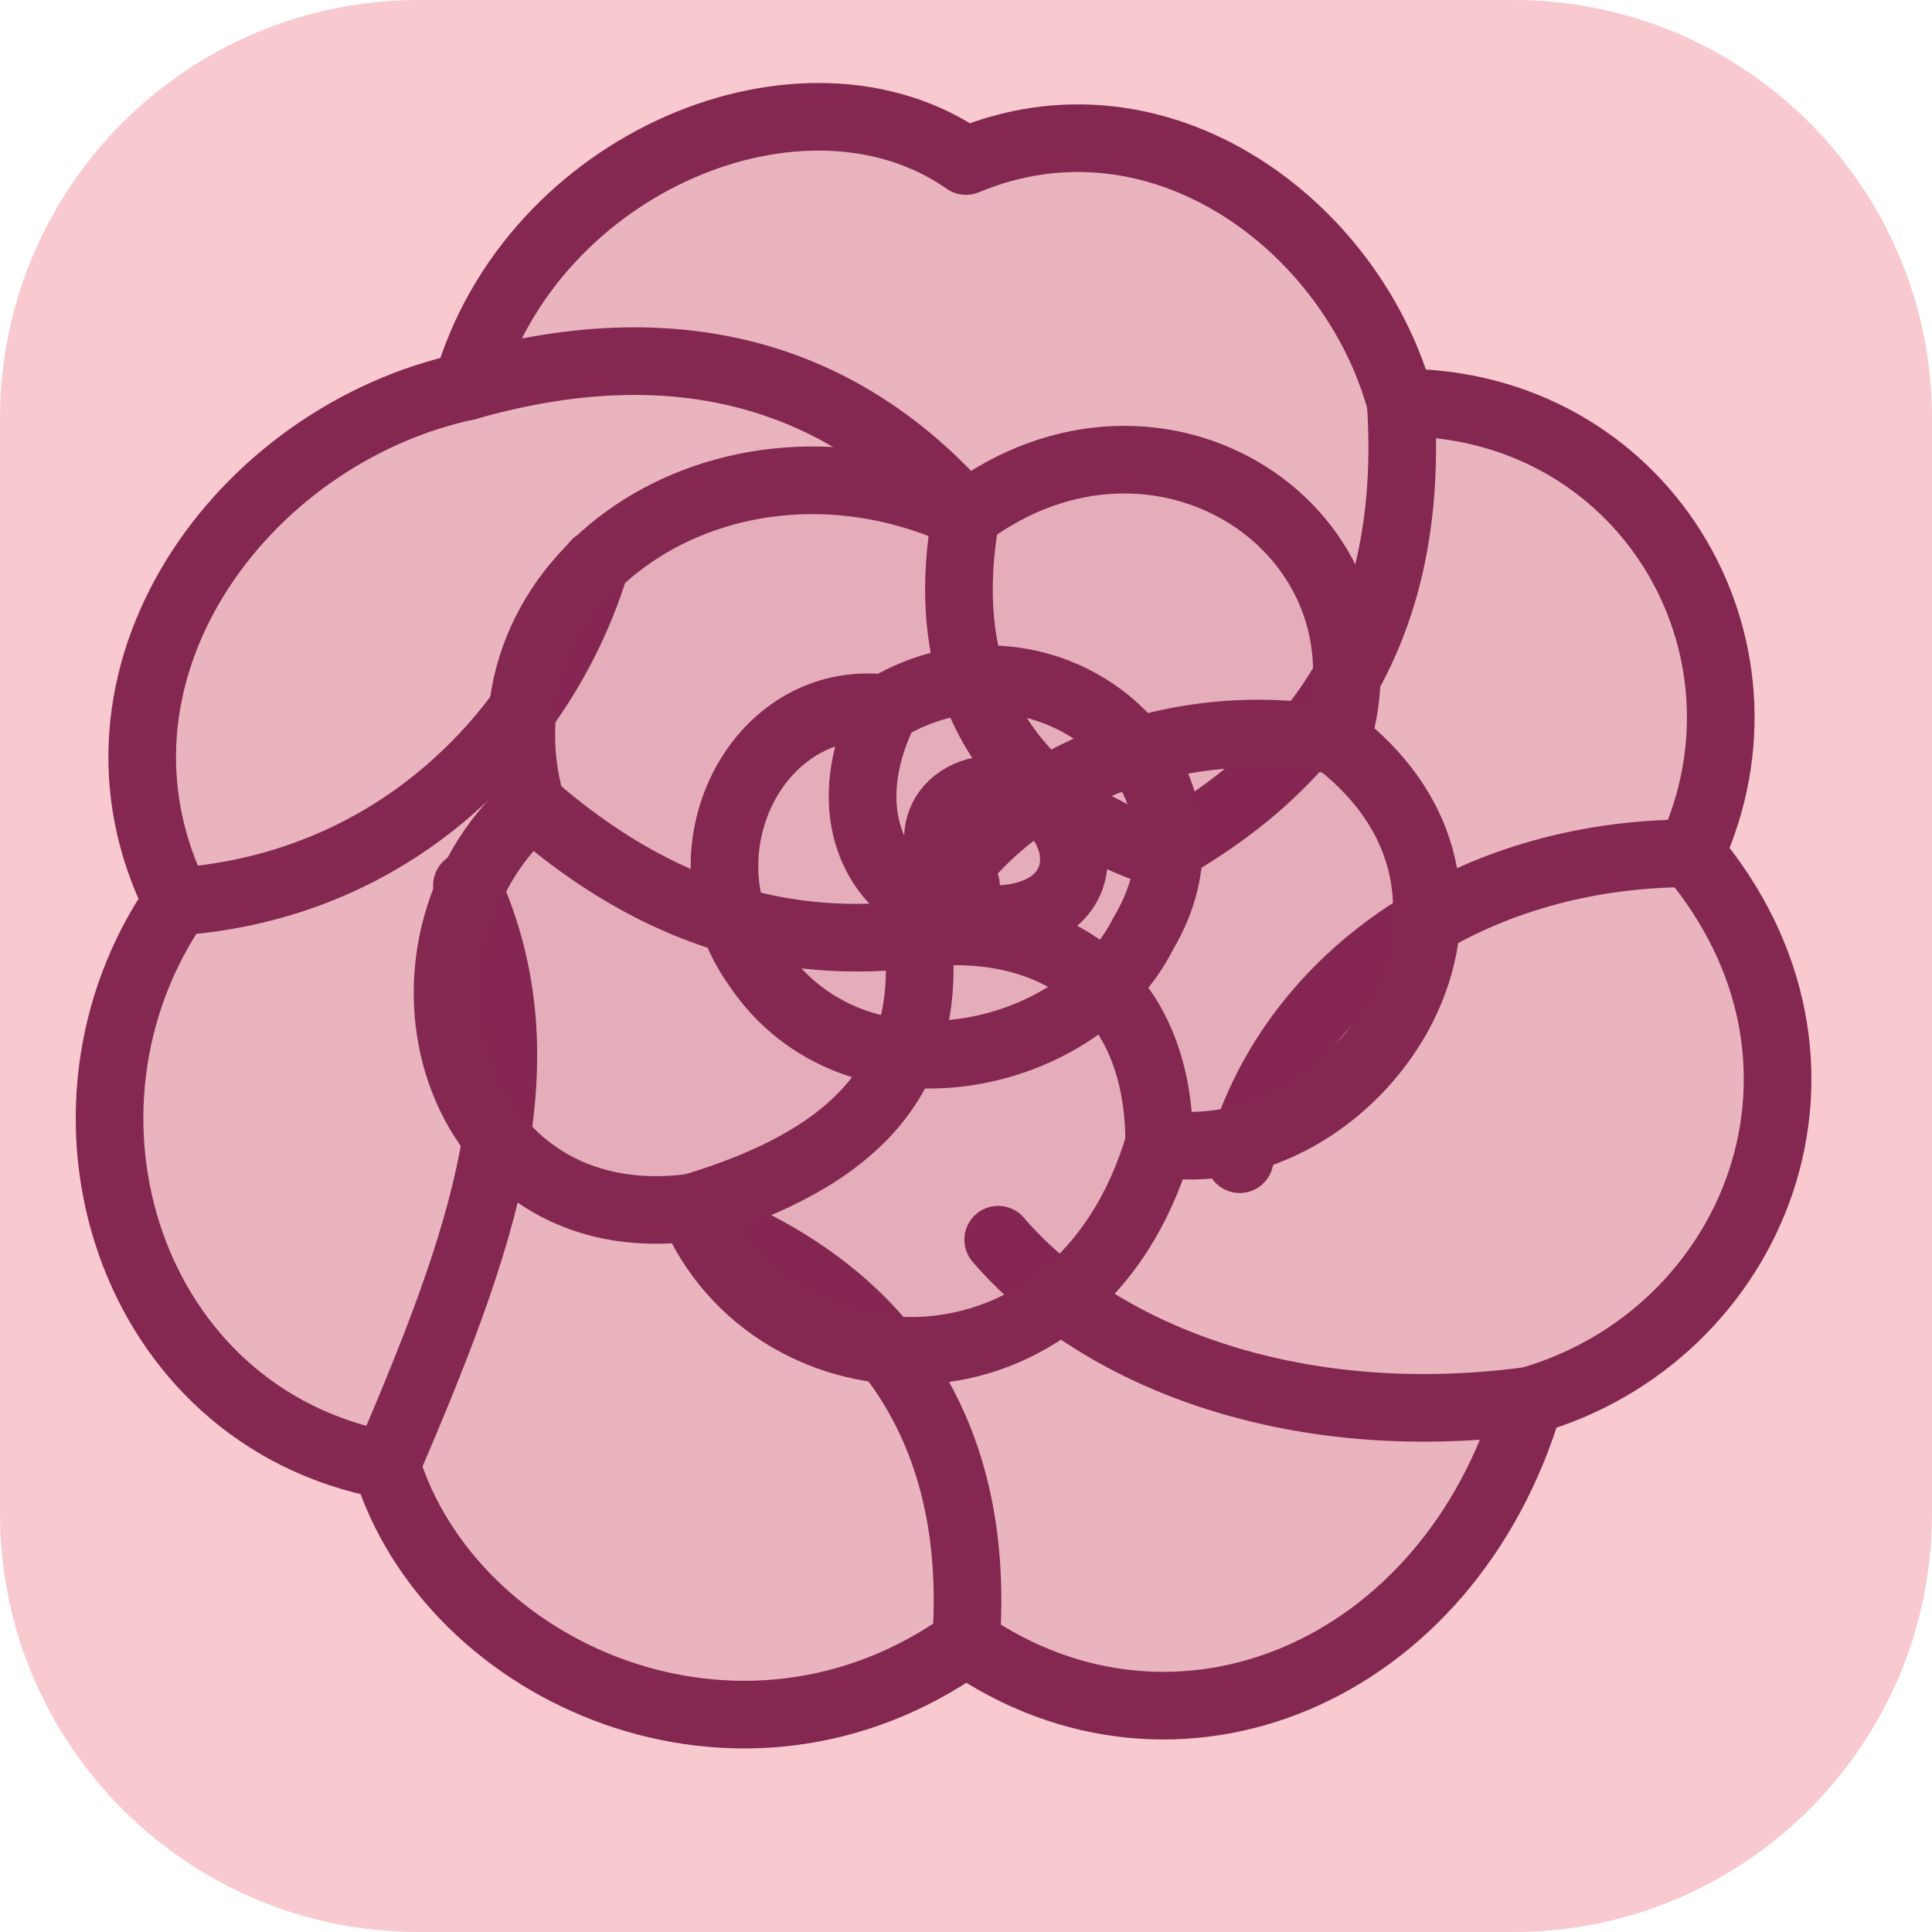
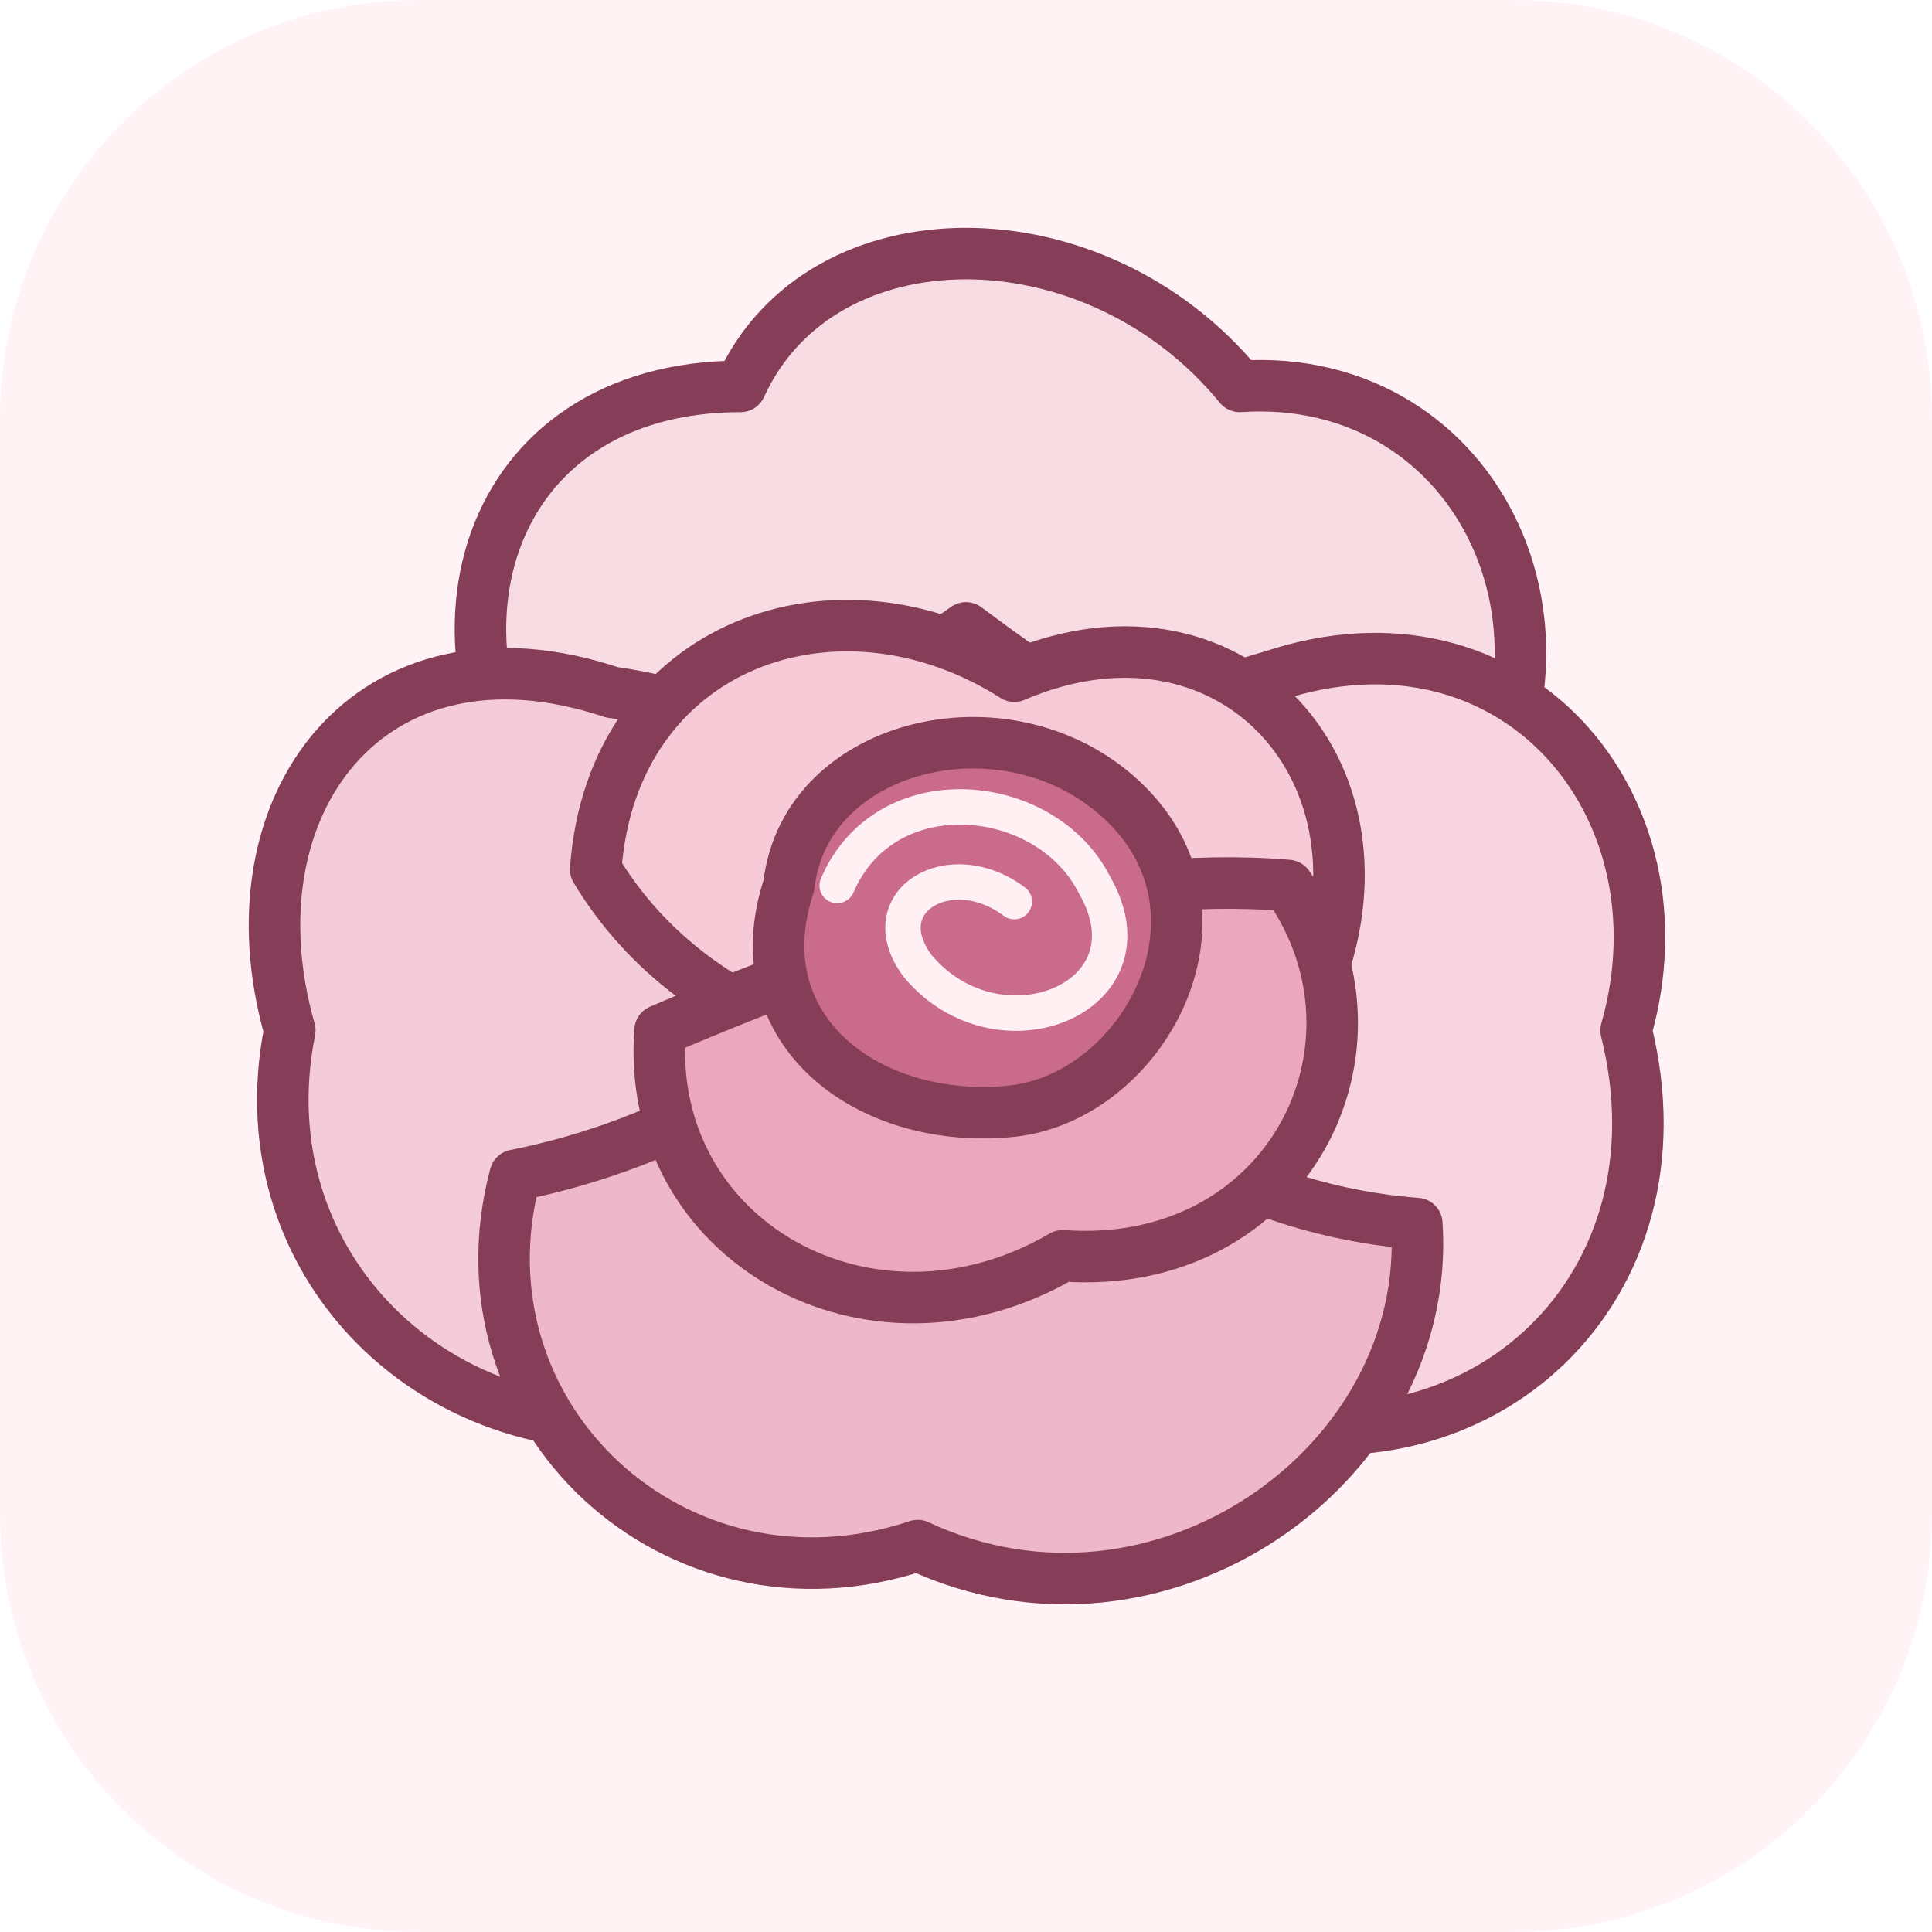
<svg xmlns="http://www.w3.org/2000/svg" viewBox="0 0 120 120">
-   <rect width="120" height="120" rx="26" fill="#f8c9cf" />
-   <g fill="none" stroke="#842751" color="#842751" stroke-width="4.2" stroke-linecap="round" stroke-linejoin="round">
+   <rect width="120" height="120" rx="26" fill="#fff3f6" />
+   <g fill="none" stroke="#863d58" stroke-width="3.2" stroke-linecap="round" stroke-linejoin="round">
    <g class="rose-outer">
-       <path d="M60 10C72 5 84 14 87 25C102 25 111 40 105 53C116 66 109 83 95 87C90 104 73 111 60 102C46 112 28 104 24 91C8 88 2 69 11 56C4 42 15 27 29 24C33 10 50 3 60 10Z" fill="currentColor" fill-opacity=".13" />
-       <path d="M29 24C43 20 53 24 60 32M87 25C88 40 81 48 72 53M105 53C91 53 80 61 77 72M95 87C80 89 68 84 62 77M60 102C61 88 54 80 44 76M24 91C30 77 34 66 29 55M11 56C25 55 34 45 37 35" />
+       <path d="M35 53C25 40 30 24 46 24C51 13 68 13 77 24C92 23 100 40 90 53C79 52 68 45 60 39C50 46 42 50 35 53Z" fill="#f8dce4" />
+       <path d="M38 43C23 38 14 50 18 64C15 79 28 91 43 88C46 74 50 62 59 54C51 47 45 44 38 43Z" fill="#f4cbd8" />
+       <path d="M79 42C94 37 105 50 101 64C105 80 92 92 77 88C74 74 68 62 59 54C66 47 72 44 79 42Z" fill="#f7d4df" />
+       <path d="M32 73C28 88 42 101 57 96C72 103 89 91 88 76C75 75 65 67 59 58C50 66 42 71 32 73Z" fill="#efb8ca" />
    </g>
    <g class="rose-middle">
-       <path d="M60 32C72 23 87 33 83 46C96 56 84 73 72 71C67 88 48 87 43 75C28 77 23 59 33 50C29 36 45 25 60 32Z" fill="currentColor" fill-opacity=".05" />
-       <path d="M60 32C58 43 63 50 72 53M83 46C72 44 61 49 57 58M72 71C72 61 65 57 57 58M43 75C53 72 58 67 57 58M33 50C41 57 49 59 57 58" />
+       <path d="M37 54C38 40 52 35 63 42C77 36 88 49 81 63C71 69 61 71 52 65C45 63 40 59 37 54Z" fill="#f6cbd7" />
+       <path d="M41 64C40 77 54 85 66 78C80 79 87 65 80 55C68 54 55 58 41 64Z" fill="#eaa7bd" />
    </g>
-     <path class="rose-heart" d="M55 44C65 38 77 48 71 58C67 66 53 69 47 60C42 53 47 43 55 44ZM55 44C51 52 56 58 63 57C69 56 67 49 62 49C58 49 57 53 60 55" fill="none" />
+     <path class="rose-heart" d="M49 55C50 46 63 43 70 50C77 57 71 68 63 69C54 70 46 64 49 55Z" fill="#cb6b8b" />
+     <path d="M52 55C55 48 65 49 68 55C72 62 62 66 57 60C54 56 59 53 63 56" fill="none" stroke="#fff0f4" stroke-width="2.2" />
  </g>
</svg>
